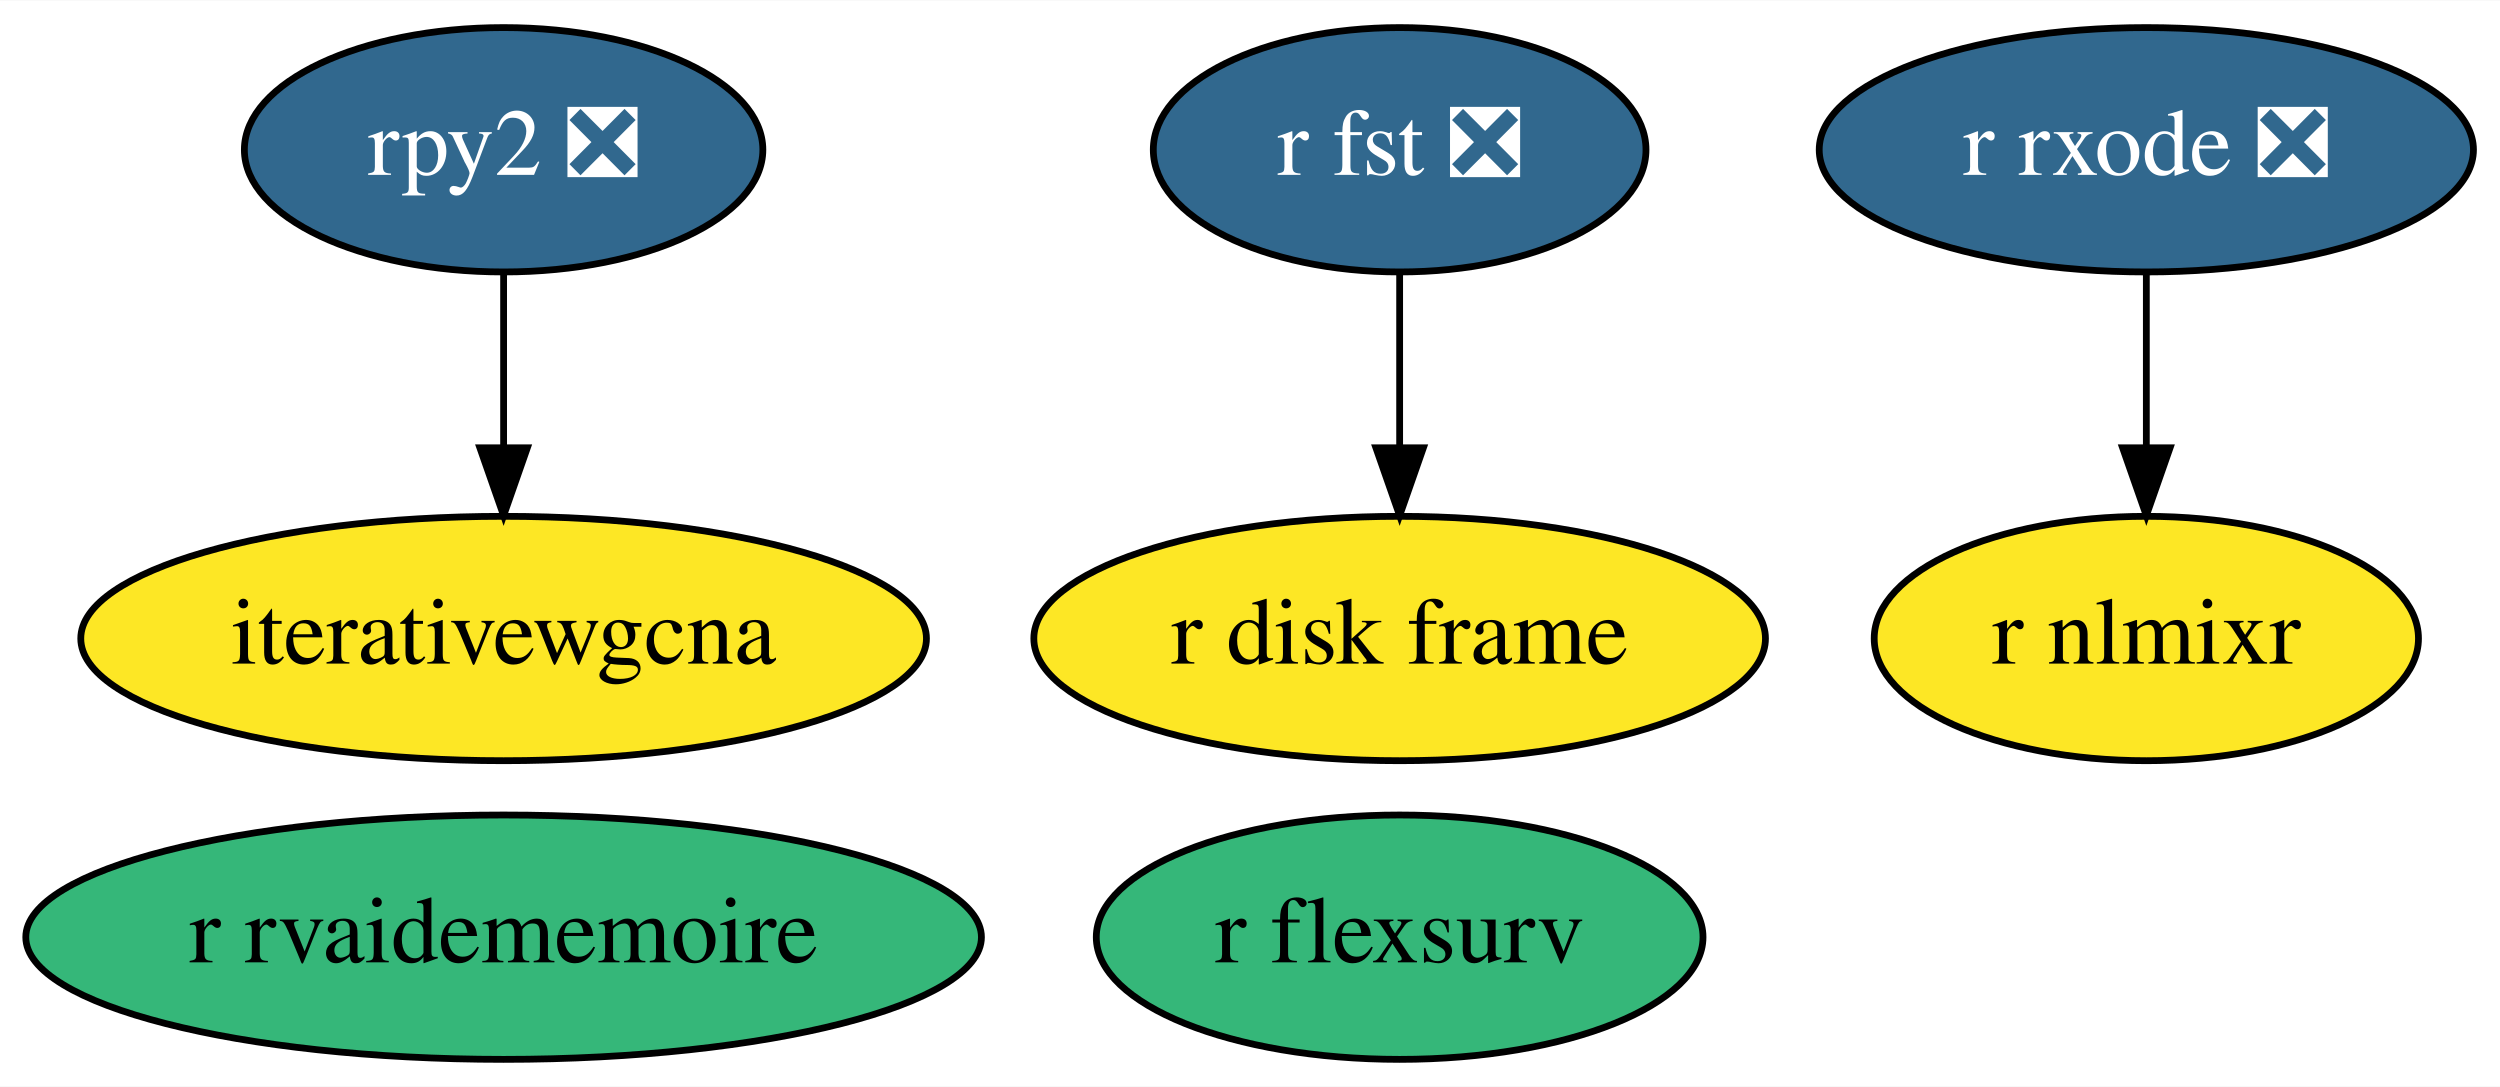
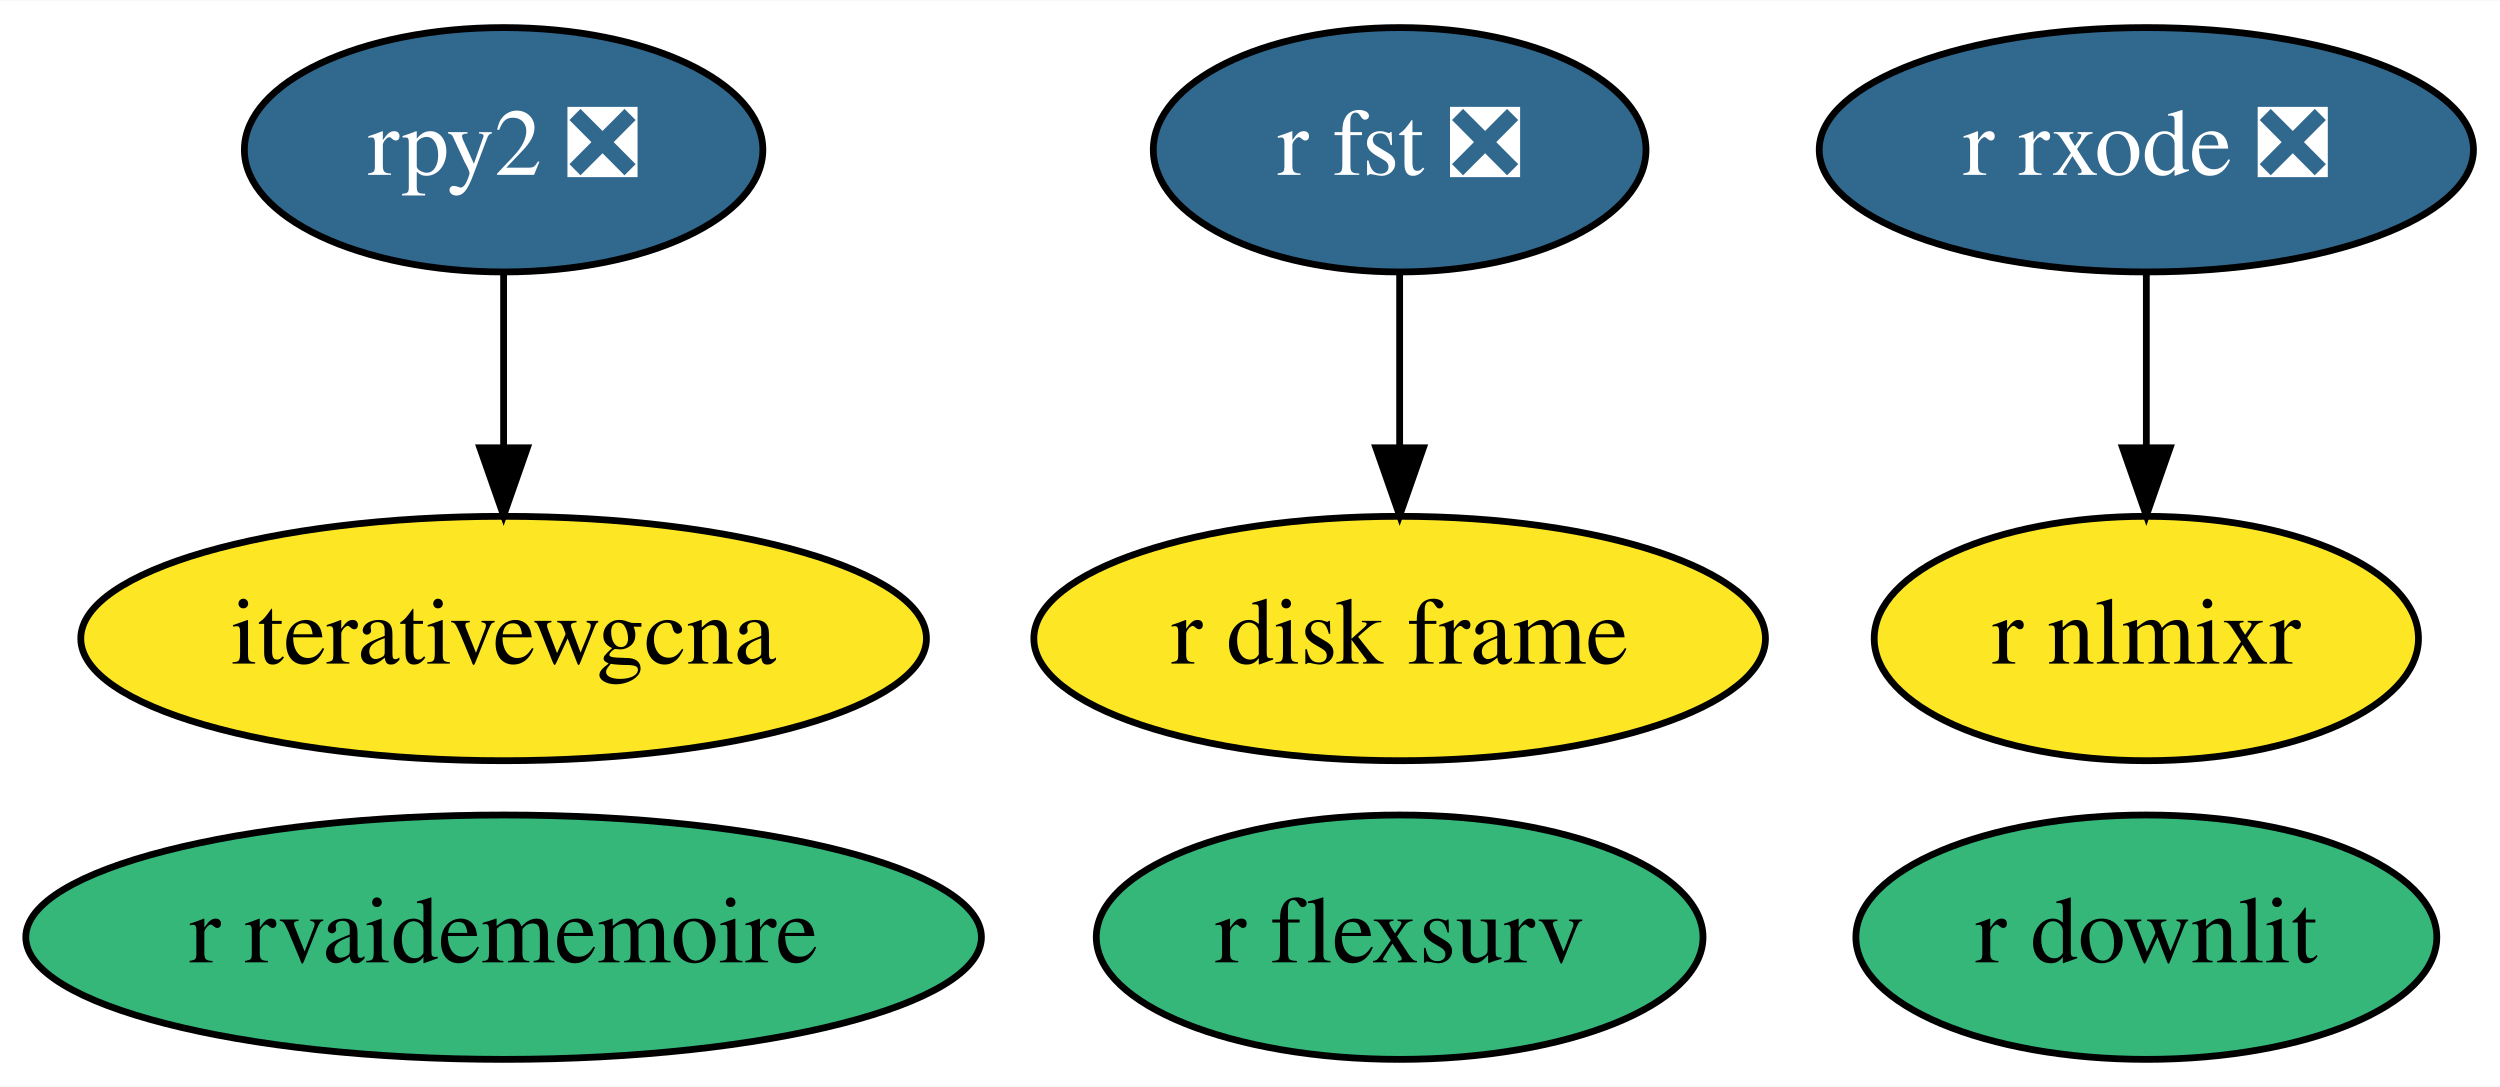
<svg xmlns="http://www.w3.org/2000/svg" xmlns:xlink="http://www.w3.org/1999/xlink" width="368pt" height="160pt" viewBox="0.00 0.00 368.29 160.00">
  <g id="graph0" class="graph" transform="scale(1 1) rotate(0) translate(4 156)">
    <polygon fill="white" stroke="transparent" points="-4,4 -4,-156 364.29,-156 364.29,4 -4,4" />
    <g id="node1" class="node">
      <g id="a_node1">
        <a xlink:href="https://github.com/conda-forge/r-fst-feedstock/pull/11" xlink:title="r fst ❎">
          <ellipse fill="#31688e" stroke="black" cx="202.19" cy="-134" rx="36.29" ry="18" />
          <text text-anchor="middle" x="202.19" y="-130.3" font-family="Times,serif" font-size="14.00" fill="white">r fst ❎</text>
        </a>
      </g>
    </g>
    <g id="node7" class="node">
      <g id="a_node7">
        <a xlink:href="https://github.com/conda-forge/r-disk.frame-feedstock" xlink:title="r disk frame">
          <ellipse fill="#fde725" stroke="black" cx="202.19" cy="-62" rx="53.89" ry="18" />
          <text text-anchor="middle" x="202.19" y="-58.3" font-family="Times,serif" font-size="14.00">r disk frame</text>
        </a>
      </g>
    </g>
    <g id="edge1" class="edge">
      <path fill="none" stroke="black" d="M202.19,-115.7C202.19,-107.98 202.19,-98.71 202.19,-90.11" />
      <polygon fill="black" stroke="black" points="205.69,-90.1 202.19,-80.1 198.69,-90.1 205.69,-90.1" />
    </g>
    <g id="node2" class="node">
      <g id="a_node2">
        <a xlink:href="https://github.com/conda-forge/rpy2-feedstock/pull/60" xlink:title="rpy2 ❎">
          <ellipse fill="#31688e" stroke="black" cx="70.19" cy="-134" rx="38.19" ry="18" />
          <text text-anchor="middle" x="70.19" y="-130.3" font-family="Times,serif" font-size="14.00" fill="white">rpy2 ❎</text>
        </a>
      </g>
    </g>
    <g id="node4" class="node">
      <g id="a_node4">
        <a xlink:href="https://github.com/conda-forge/iterativewgcna-feedstock" xlink:title="iterativewgcna">
          <ellipse fill="#fde725" stroke="black" cx="70.19" cy="-62" rx="62.29" ry="18" />
          <text text-anchor="middle" x="70.19" y="-58.3" font-family="Times,serif" font-size="14.00">iterativewgcna</text>
        </a>
      </g>
    </g>
    <g id="edge2" class="edge">
      <path fill="none" stroke="black" d="M70.19,-115.7C70.19,-107.98 70.19,-98.71 70.19,-90.11" />
      <polygon fill="black" stroke="black" points="73.69,-90.1 70.19,-80.1 66.69,-90.1 73.69,-90.1" />
    </g>
    <g id="node3" class="node">
      <g id="a_node3">
        <a xlink:href="https://github.com/conda-forge/r-rvaidememoire-feedstock" xlink:title="r rvaidememoire">
          <ellipse fill="#35b779" stroke="black" cx="70.19" cy="-18" rx="70.39" ry="18" />
          <text text-anchor="middle" x="70.19" y="-14.3" font-family="Times,serif" font-size="14.00">r rvaidememoire</text>
        </a>
      </g>
    </g>
    <g id="node5" class="node">
      <g id="a_node5">
        <a xlink:href="https://github.com/conda-forge/r-rxode-feedstock/pull/4" xlink:title="r rxode ❎">
          <ellipse fill="#31688e" stroke="black" cx="312.19" cy="-134" rx="48.19" ry="18" />
          <text text-anchor="middle" x="312.19" y="-130.3" font-family="Times,serif" font-size="14.00" fill="white">r rxode ❎</text>
        </a>
      </g>
    </g>
    <g id="node6" class="node">
      <g id="a_node6">
        <a xlink:href="https://github.com/conda-forge/r-nlmixr-feedstock" xlink:title="r nlmixr">
          <ellipse fill="#fde725" stroke="black" cx="312.19" cy="-62" rx="40.09" ry="18" />
          <text text-anchor="middle" x="312.19" y="-58.3" font-family="Times,serif" font-size="14.00">r nlmixr</text>
        </a>
      </g>
    </g>
    <g id="edge3" class="edge">
      <path fill="none" stroke="black" d="M312.19,-115.7C312.19,-107.98 312.19,-98.71 312.19,-90.11" />
      <polygon fill="black" stroke="black" points="315.69,-90.1 312.19,-80.1 308.69,-90.1 315.69,-90.1" />
    </g>
    <g id="node8" class="node">
      <g id="a_node8">
        <a xlink:href="https://github.com/conda-forge/r-flexsurv-feedstock" xlink:title="r flexsurv">
          <ellipse fill="#35b779" stroke="black" cx="202.19" cy="-18" rx="44.69" ry="18" />
          <text text-anchor="middle" x="202.19" y="-14.3" font-family="Times,serif" font-size="14.00">r flexsurv</text>
        </a>
      </g>
    </g>
+     <g id="node9" class="node">
+       <g id="a_node9">
+         <a xlink:href="https://github.com/conda-forge/r-downlit-feedstock" xlink:title="r downlit">
+           <ellipse fill="#35b779" stroke="black" cx="312.19" cy="-18" rx="42.79" ry="18" />
+           <text text-anchor="middle" x="312.19" y="-14.3" font-family="Times,serif" font-size="14.00">r downlit</text>
+         </a>
+       </g>
+     </g>
  </g>
</svg>
